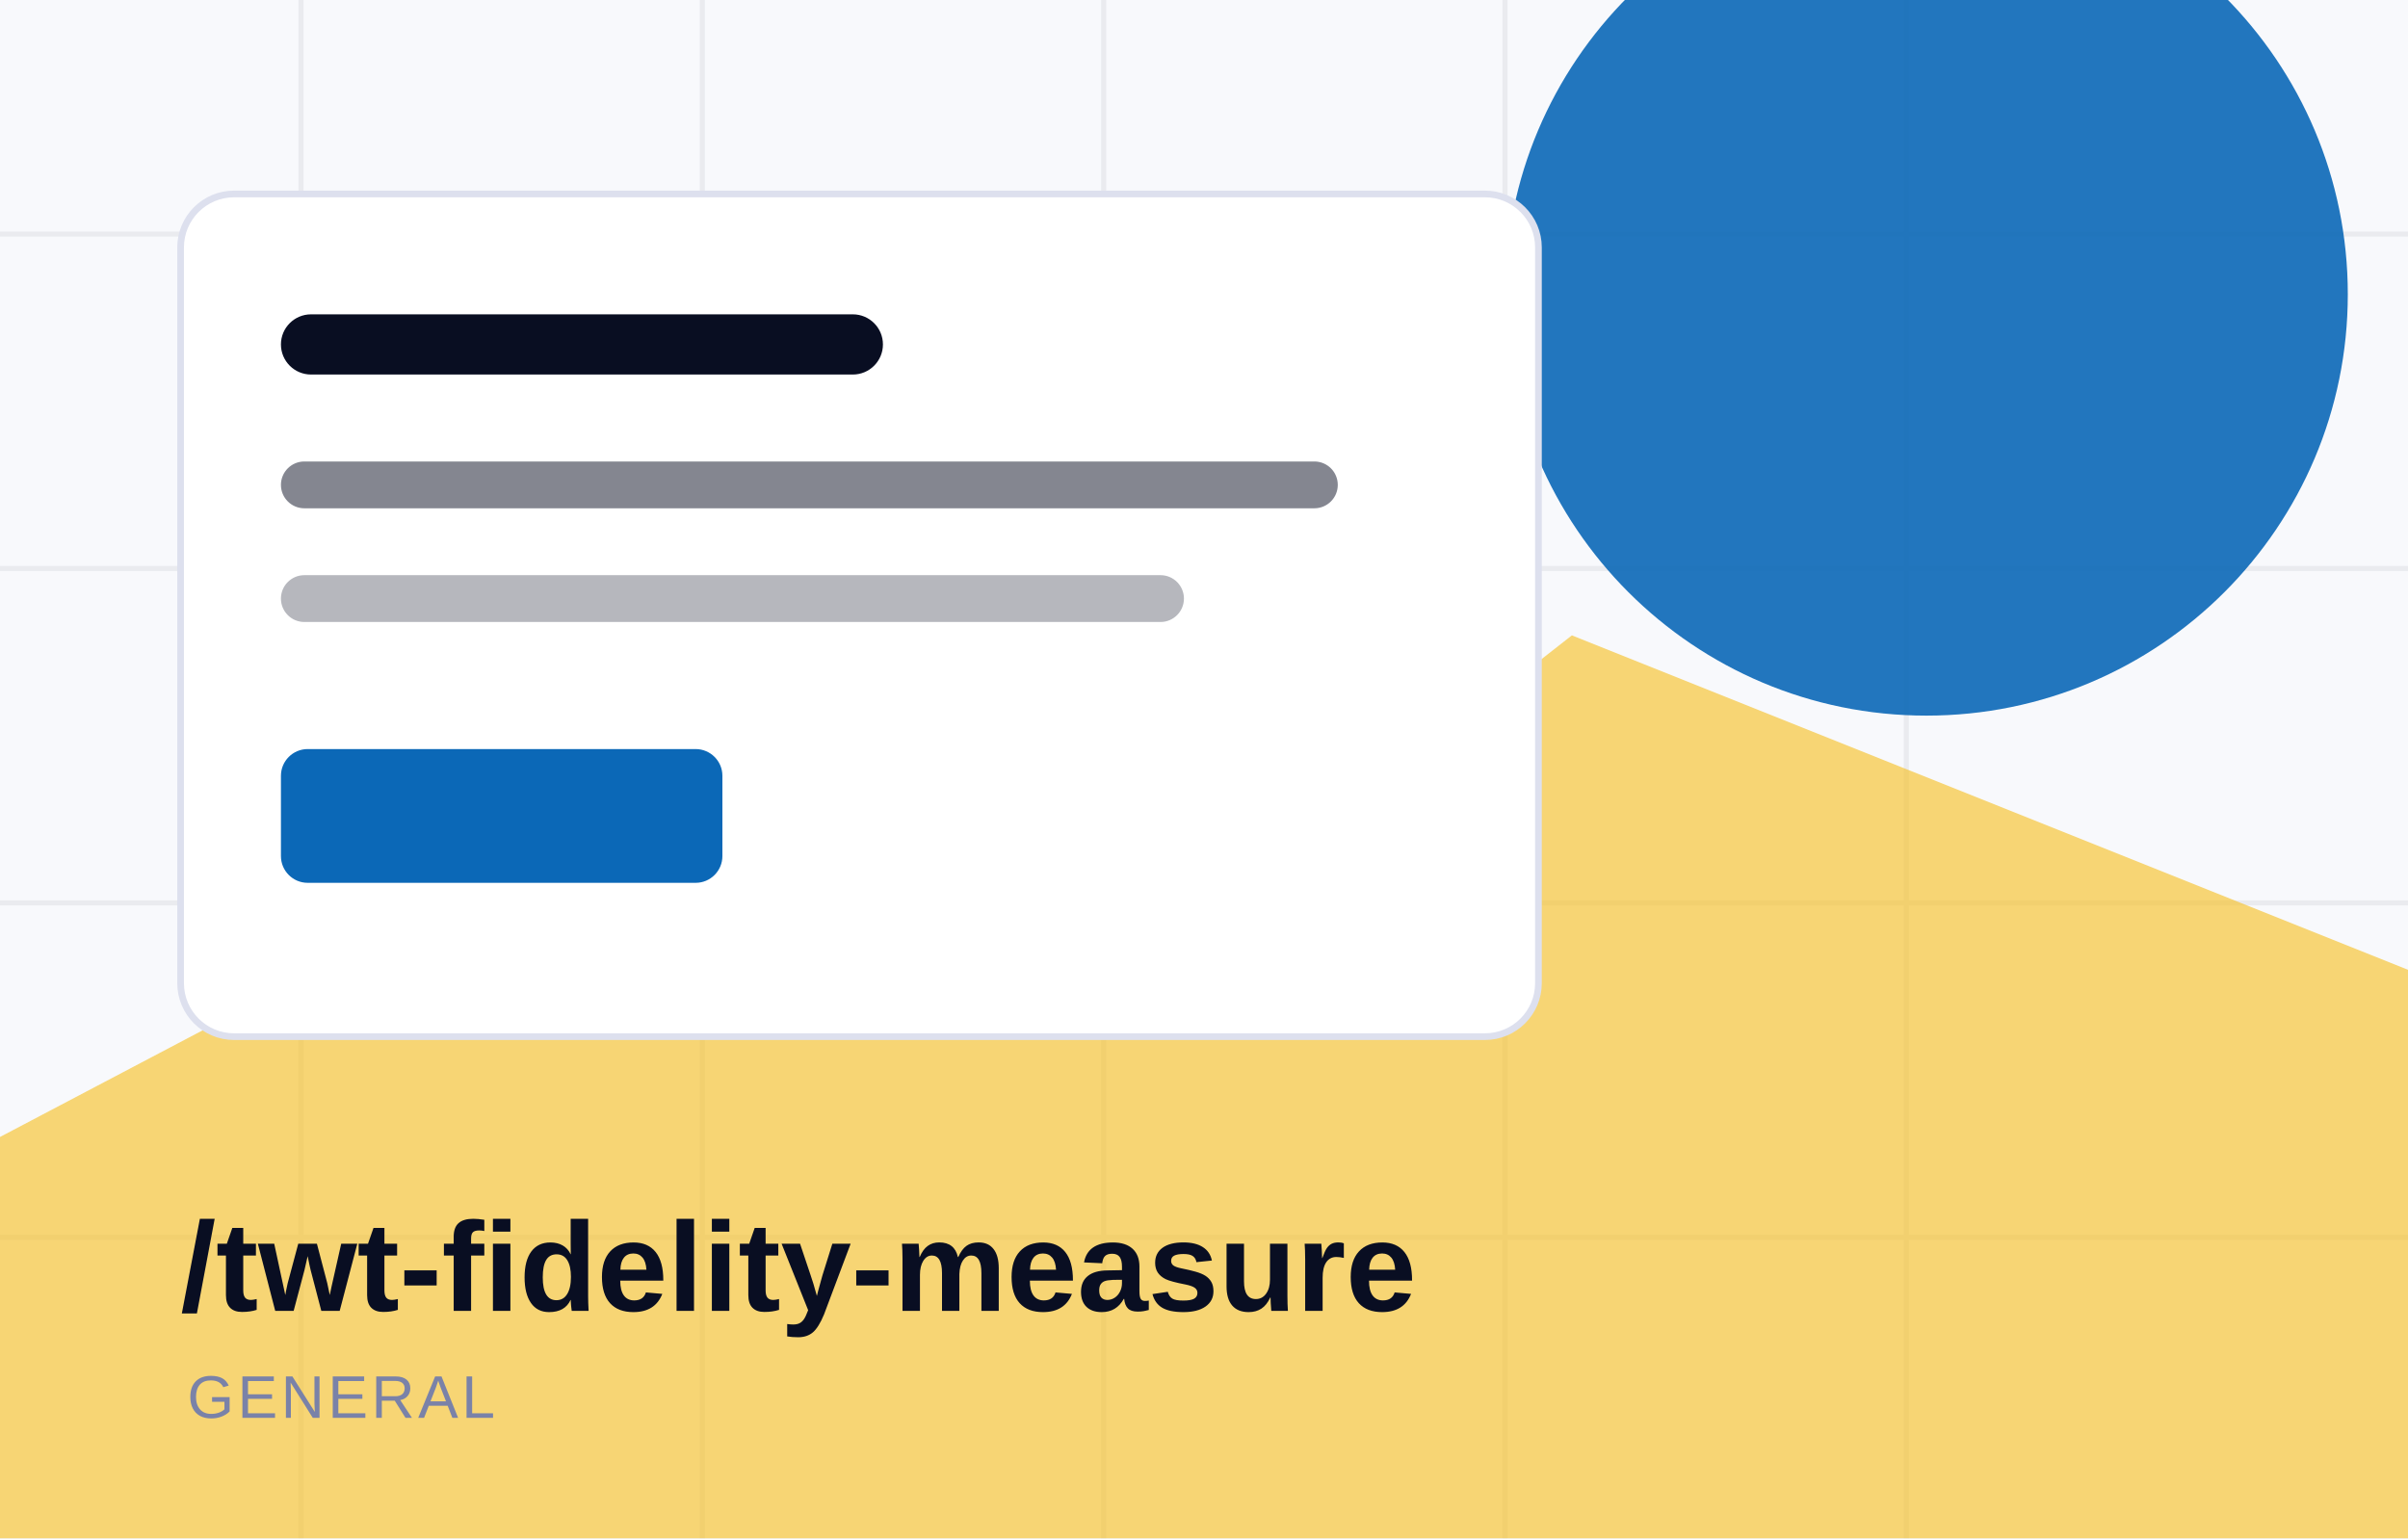
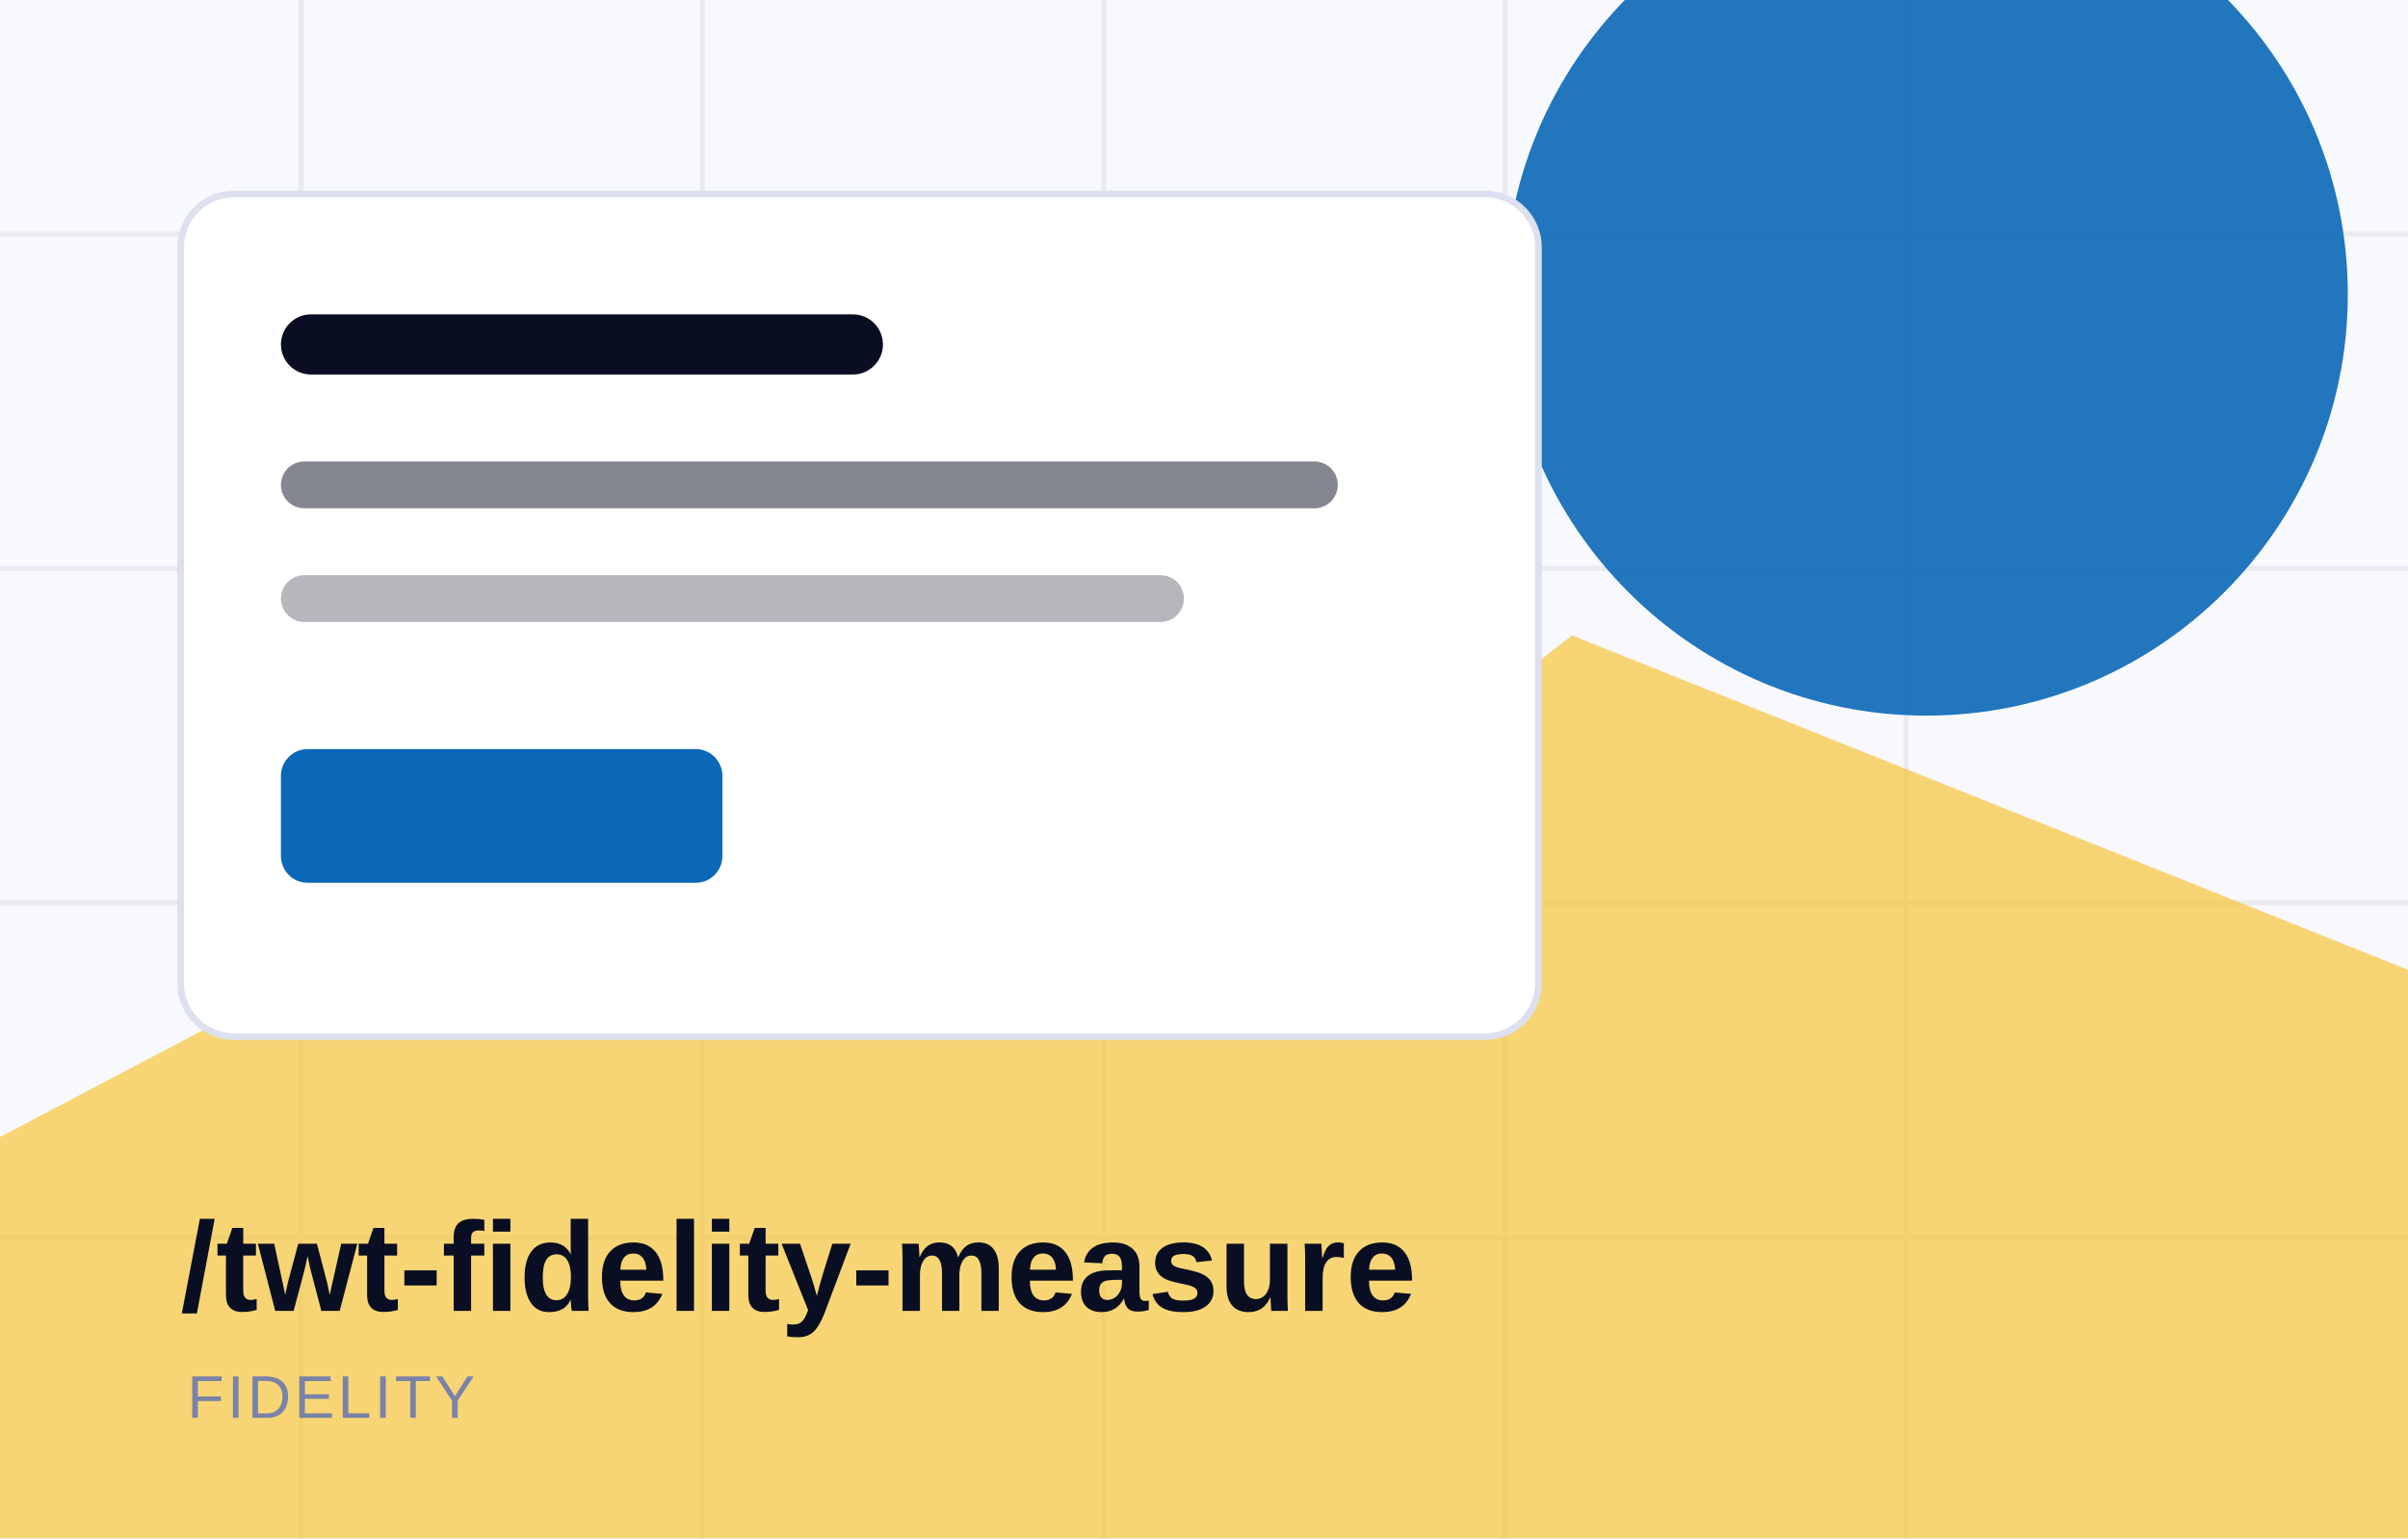
<svg xmlns="http://www.w3.org/2000/svg" width="720" height="460" viewBox="0 0 720 460" role="img" aria-label="/twt-fidelity-measure preview">
  <rect width="720" height="460" fill="#f8f9fc" />
  <path d="M0 70 H720 M0 170 H720 M0 270 H720 M0 370 H720 M90 0 V460 M210 0 V460 M330 0 V460 M450 0 V460 M570 0 V460" stroke="#090e22" stroke-width="1.5" opacity=".06" />
  <circle cx="576" cy="88" r="126" fill="#0b68b7" opacity=".9" />
  <path d="M0 340 L190 240 L332 298 L470 190 L720 290 V460 H0Z" fill="#f6c22b" opacity=".65" />
  <rect x="54" y="58" width="406" height="252" rx="16" fill="#ffffff" stroke="#dde0ee" stroke-width="2" />
  <rect x="84" y="94" width="180" height="18" rx="9" fill="#090e22" />
  <rect x="84" y="138" width="316" height="14" rx="7" fill="#090e22" opacity=".5" />
  <rect x="84" y="172" width="270" height="14" rx="7" fill="#090e22" opacity=".3" />
  <rect x="84" y="224" width="132" height="40" rx="8" fill="#0b68b7" />
  <text x="54" y="392" fill="#090e22" font-family="Montserrat, Arial, sans-serif" font-size="38" font-weight="800">/twt-fidelity-measure</text>
-   <text x="56" y="424" fill="#7a82a8" font-family="Arial, sans-serif" font-size="18" letter-spacing="1">GENERAL</text>
+   <text x="56" y="424" fill="#7a82a8" font-family="Arial, sans-serif" font-size="18" letter-spacing="1">FIDELITY</text>
</svg>
